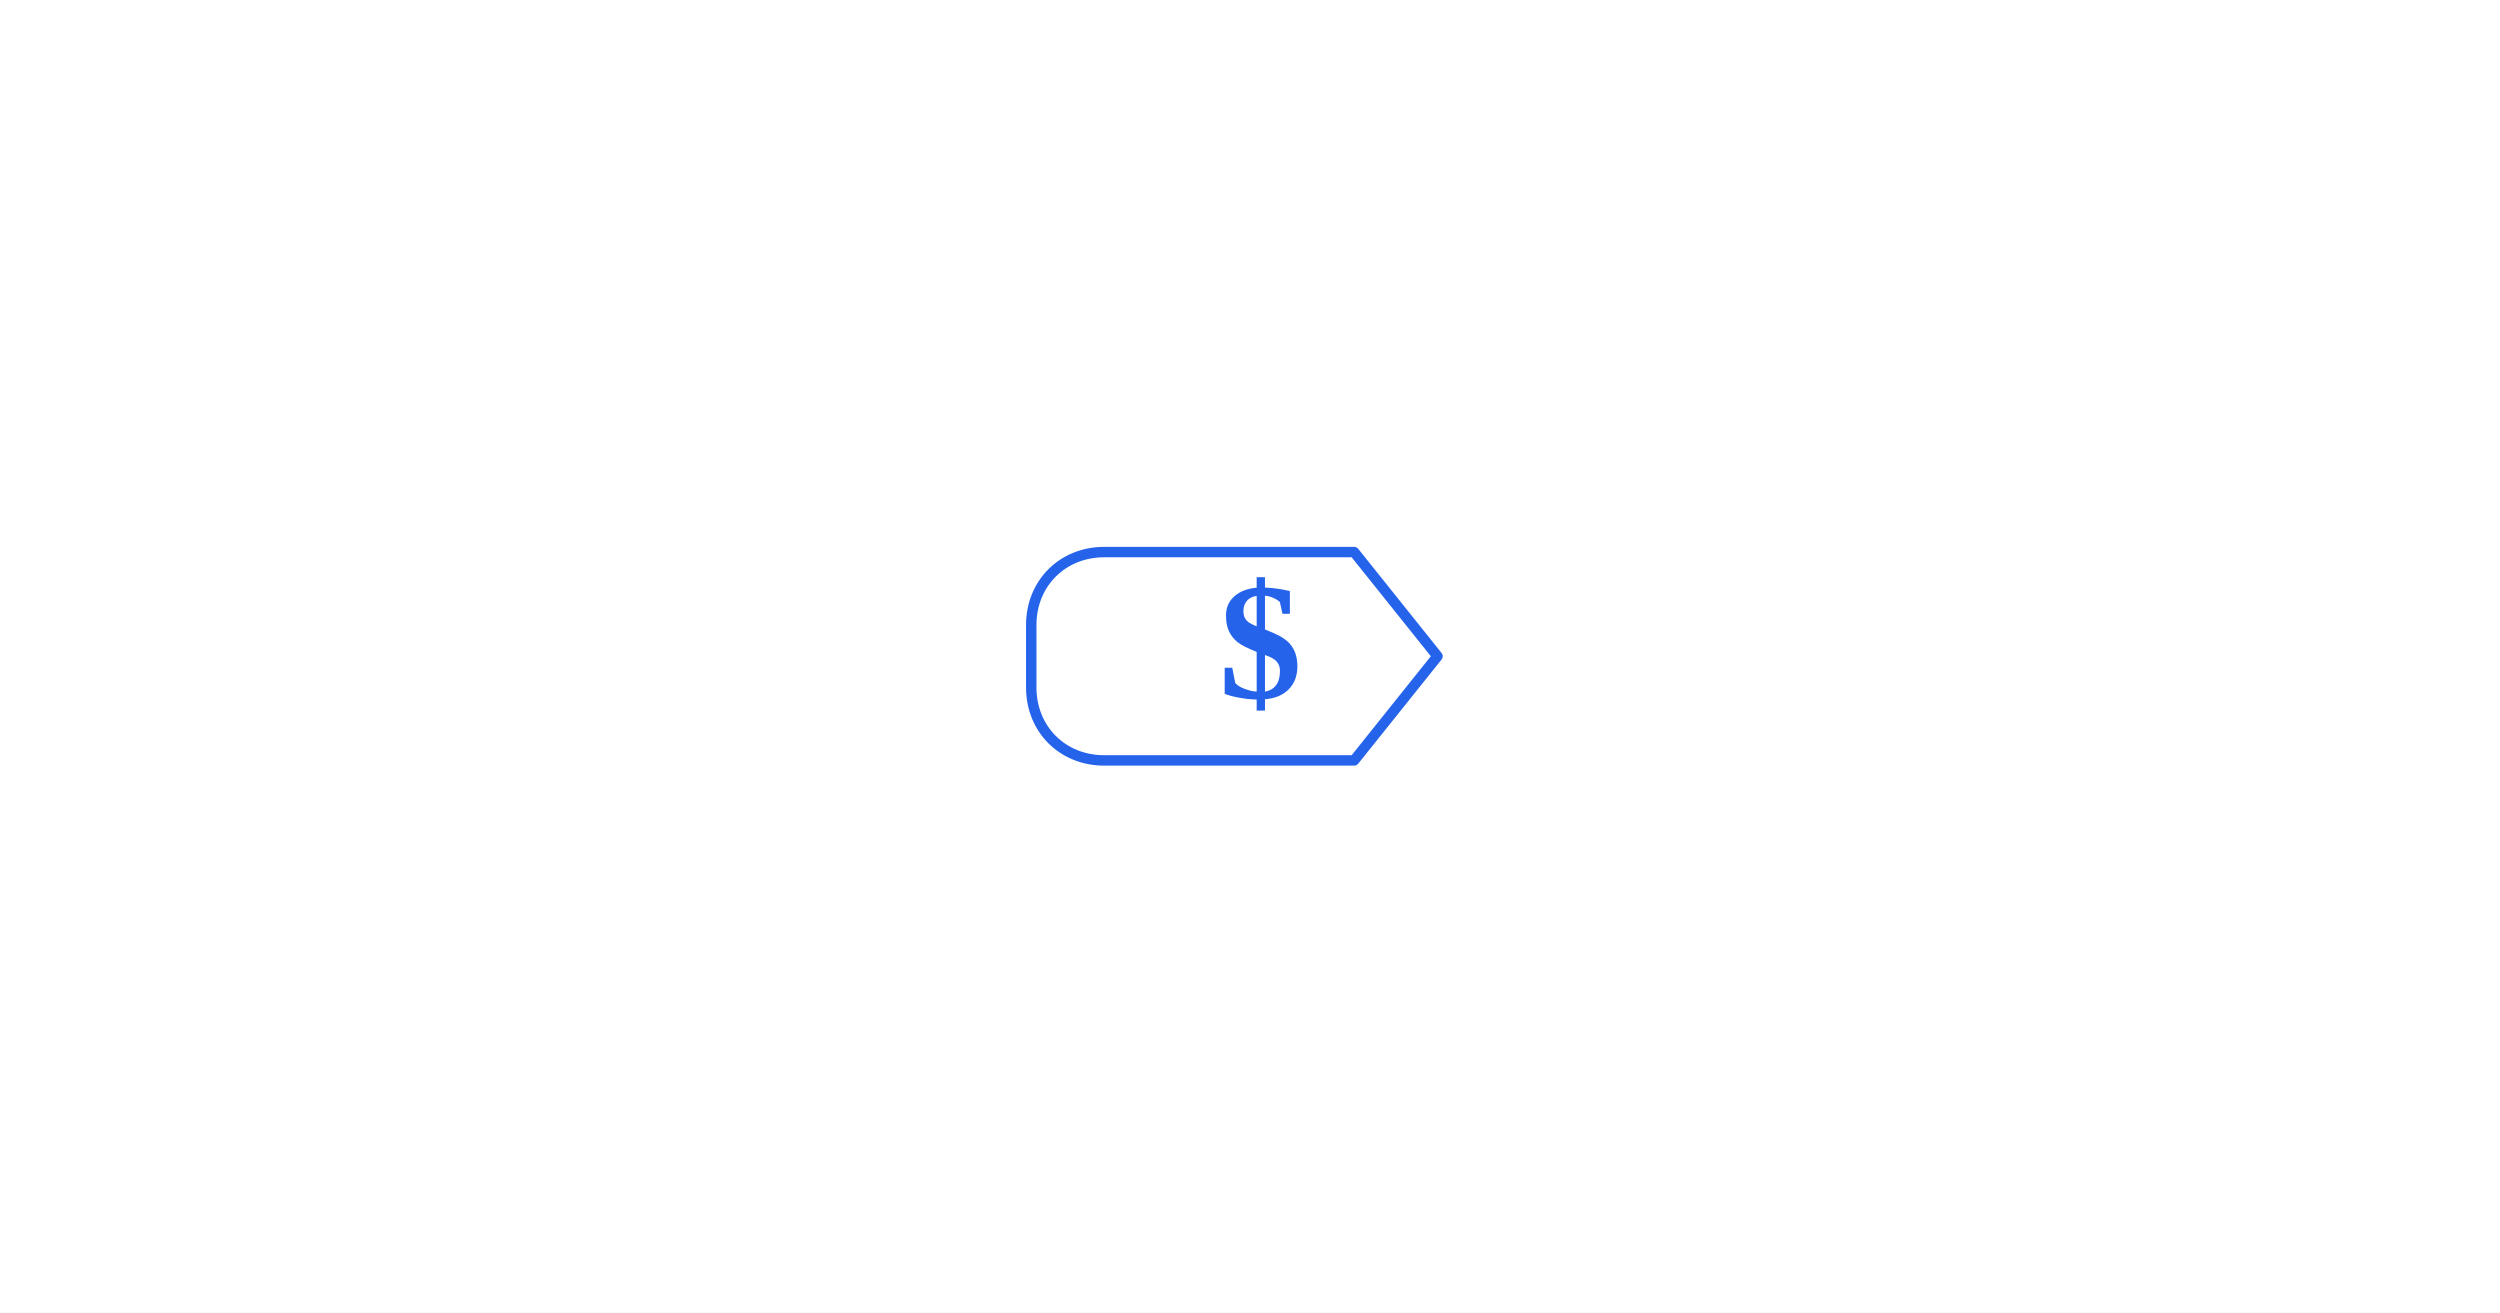
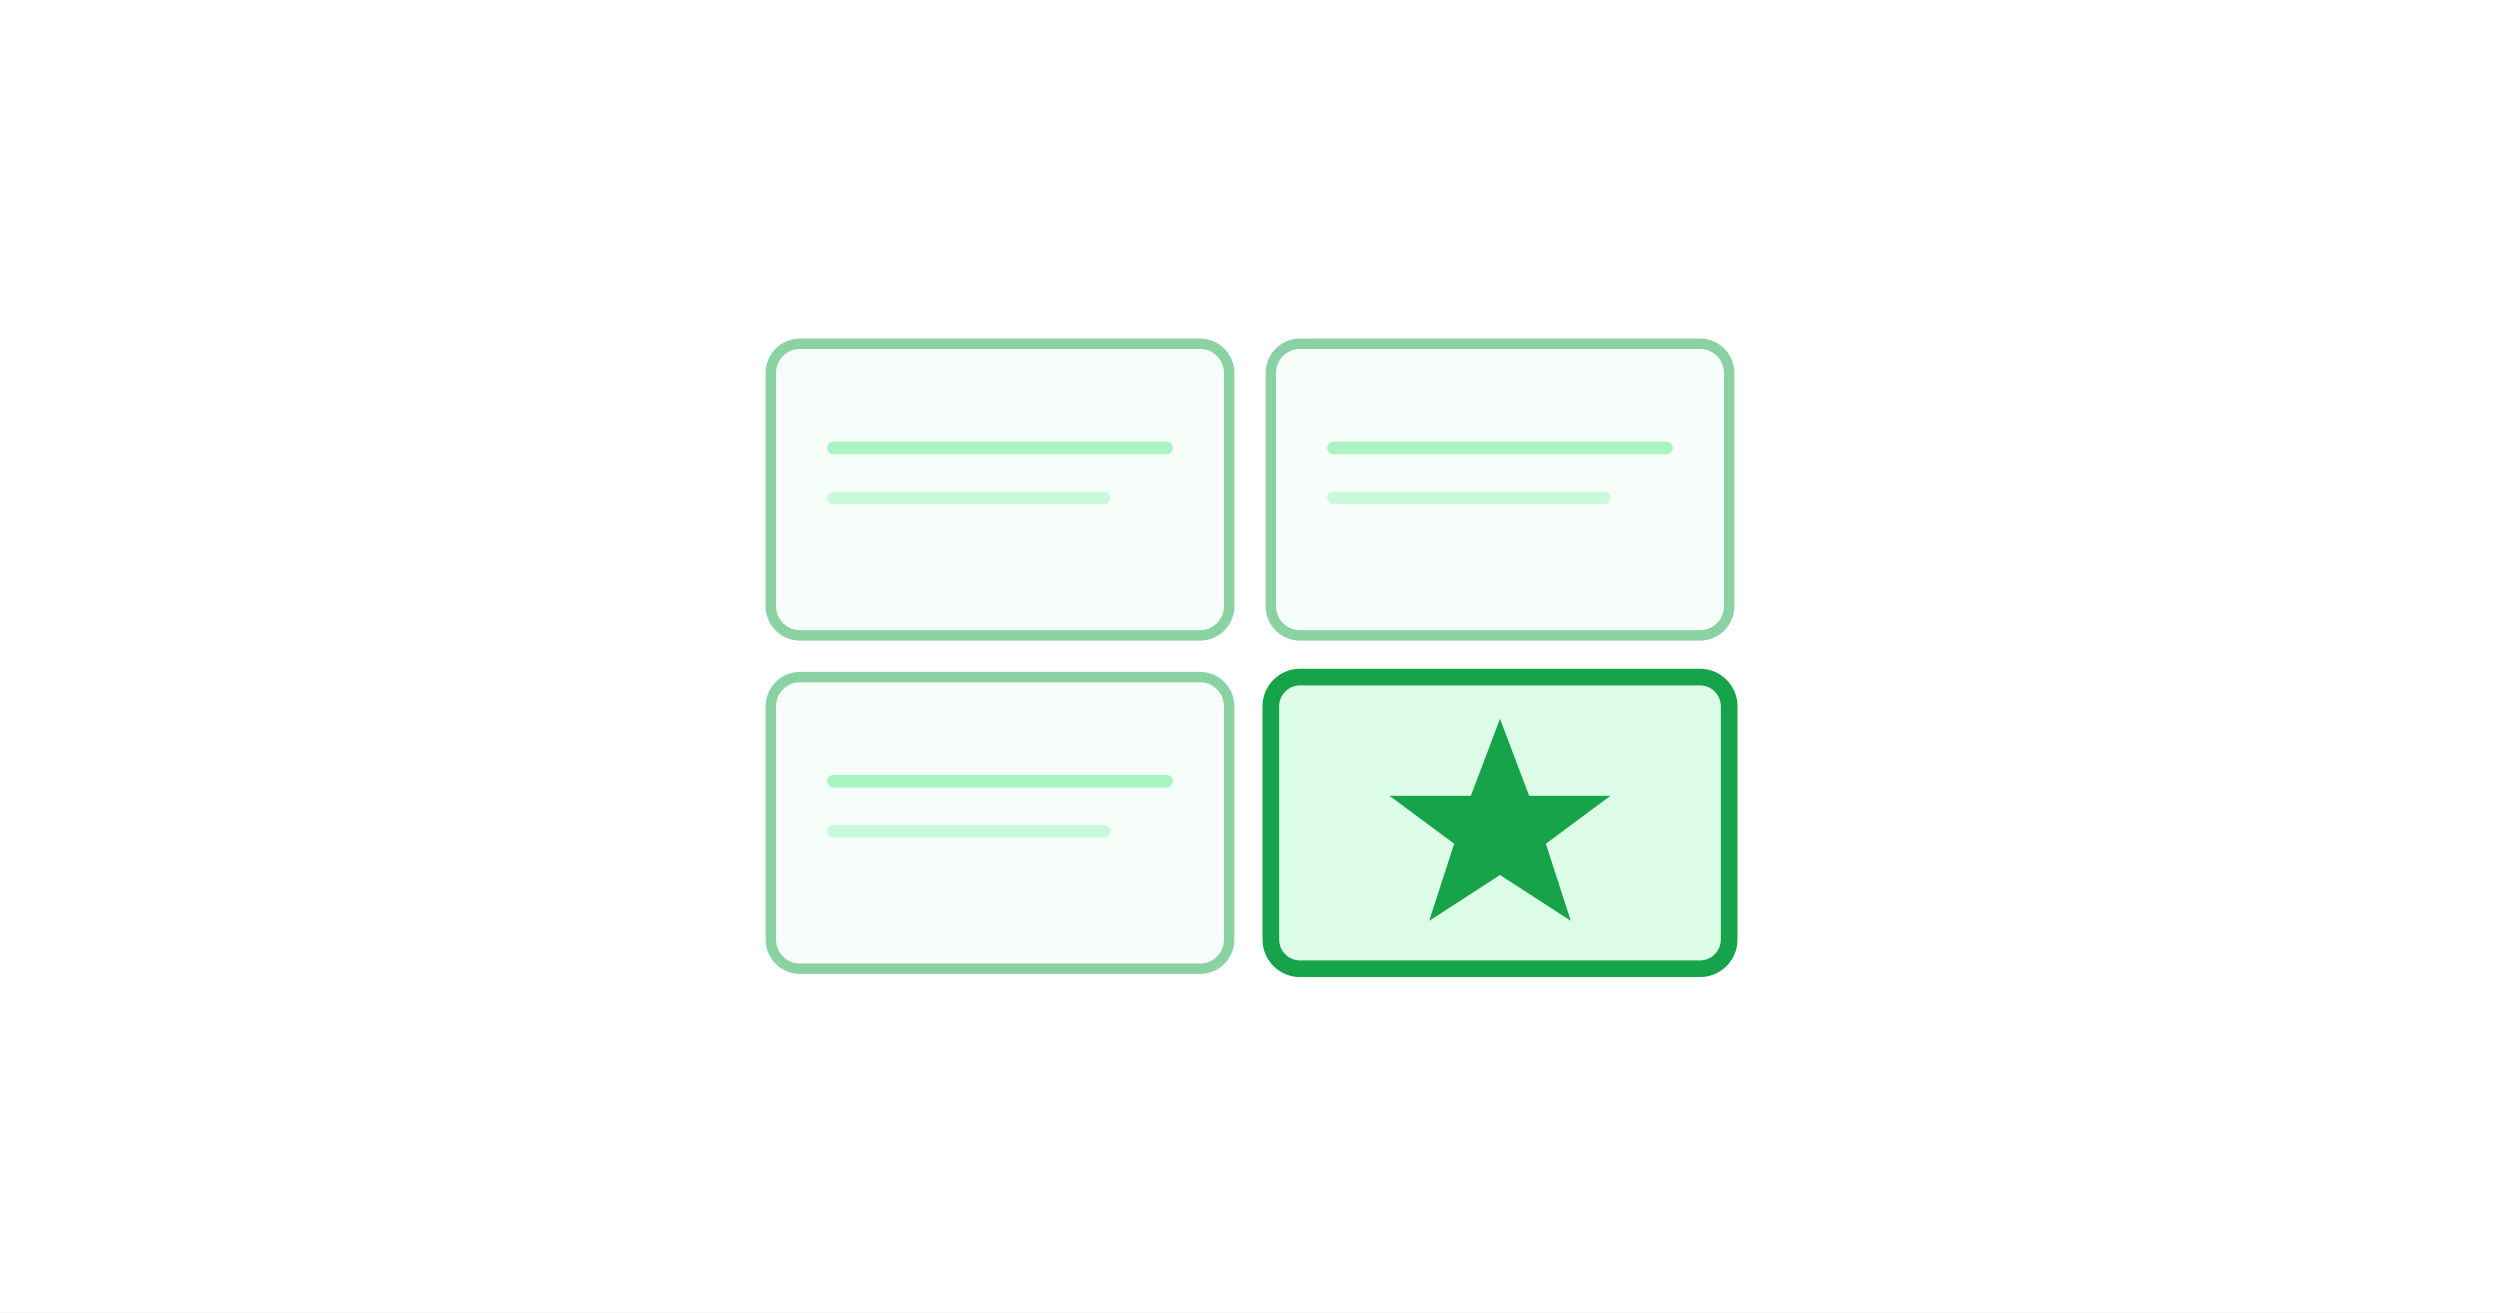
- <svg xmlns="http://www.w3.org/2000/svg" viewBox="0 0 1200 630" width="1200" height="630" role="img" aria-label="Blog cover">
+ <svg xmlns="http://www.w3.org/2000/svg" viewBox="0 0 1200 630" width="1200" height="630" role="img" aria-label="Grid of cards with one highlighted">
  <rect width="1200" height="630" fill="#ffffff" />
-   <g transform="translate(600, 315)">
-     <path d="M -70 -50 L 50 -50 L 90 0 L 50 50 L -70 50 C -90 50 -105 35 -105 15 L -105 -15 C -105 -35 -90 -50 -70 -50 Z" fill="none" stroke="#2563eb" stroke-width="5" stroke-linejoin="round" stroke-linecap="round" />
-     <text x="5" y="20" font-size="80" font-weight="700" text-anchor="middle" fill="#2563eb">$</text>
-   </g>
+   <rect x="370" y="165" width="220" height="140" rx="14" fill="#f0fdf4" stroke="#16a34a" stroke-width="5" opacity="0.5" />
+   <rect x="610" y="165" width="220" height="140" rx="14" fill="#f0fdf4" stroke="#16a34a" stroke-width="5" opacity="0.5" />
+   <rect x="370" y="325" width="220" height="140" rx="14" fill="#f0fdf4" stroke="#16a34a" stroke-width="5" opacity="0.5" />
+   <rect x="610" y="325" width="220" height="140" rx="14" fill="#dcfce7" stroke="#16a34a" stroke-width="8" />
+   <polygon points="720,345 734,382 773,382 742,405 754,442 720,420 686,442 698,405 667,382 706,382" fill="#16a34a" />
+   <line x1="400" y1="215" x2="560" y2="215" stroke="#86efac" stroke-width="6" stroke-linecap="round" opacity="0.7" />
+   <line x1="400" y1="239" x2="530" y2="239" stroke="#86efac" stroke-width="6" stroke-linecap="round" opacity="0.4" />
+   <line x1="640" y1="215" x2="800" y2="215" stroke="#86efac" stroke-width="6" stroke-linecap="round" opacity="0.7" />
+   <line x1="640" y1="239" x2="770" y2="239" stroke="#86efac" stroke-width="6" stroke-linecap="round" opacity="0.4" />
+   <line x1="400" y1="375" x2="560" y2="375" stroke="#86efac" stroke-width="6" stroke-linecap="round" opacity="0.7" />
+   <line x1="400" y1="399" x2="530" y2="399" stroke="#86efac" stroke-width="6" stroke-linecap="round" opacity="0.4" />
</svg>
